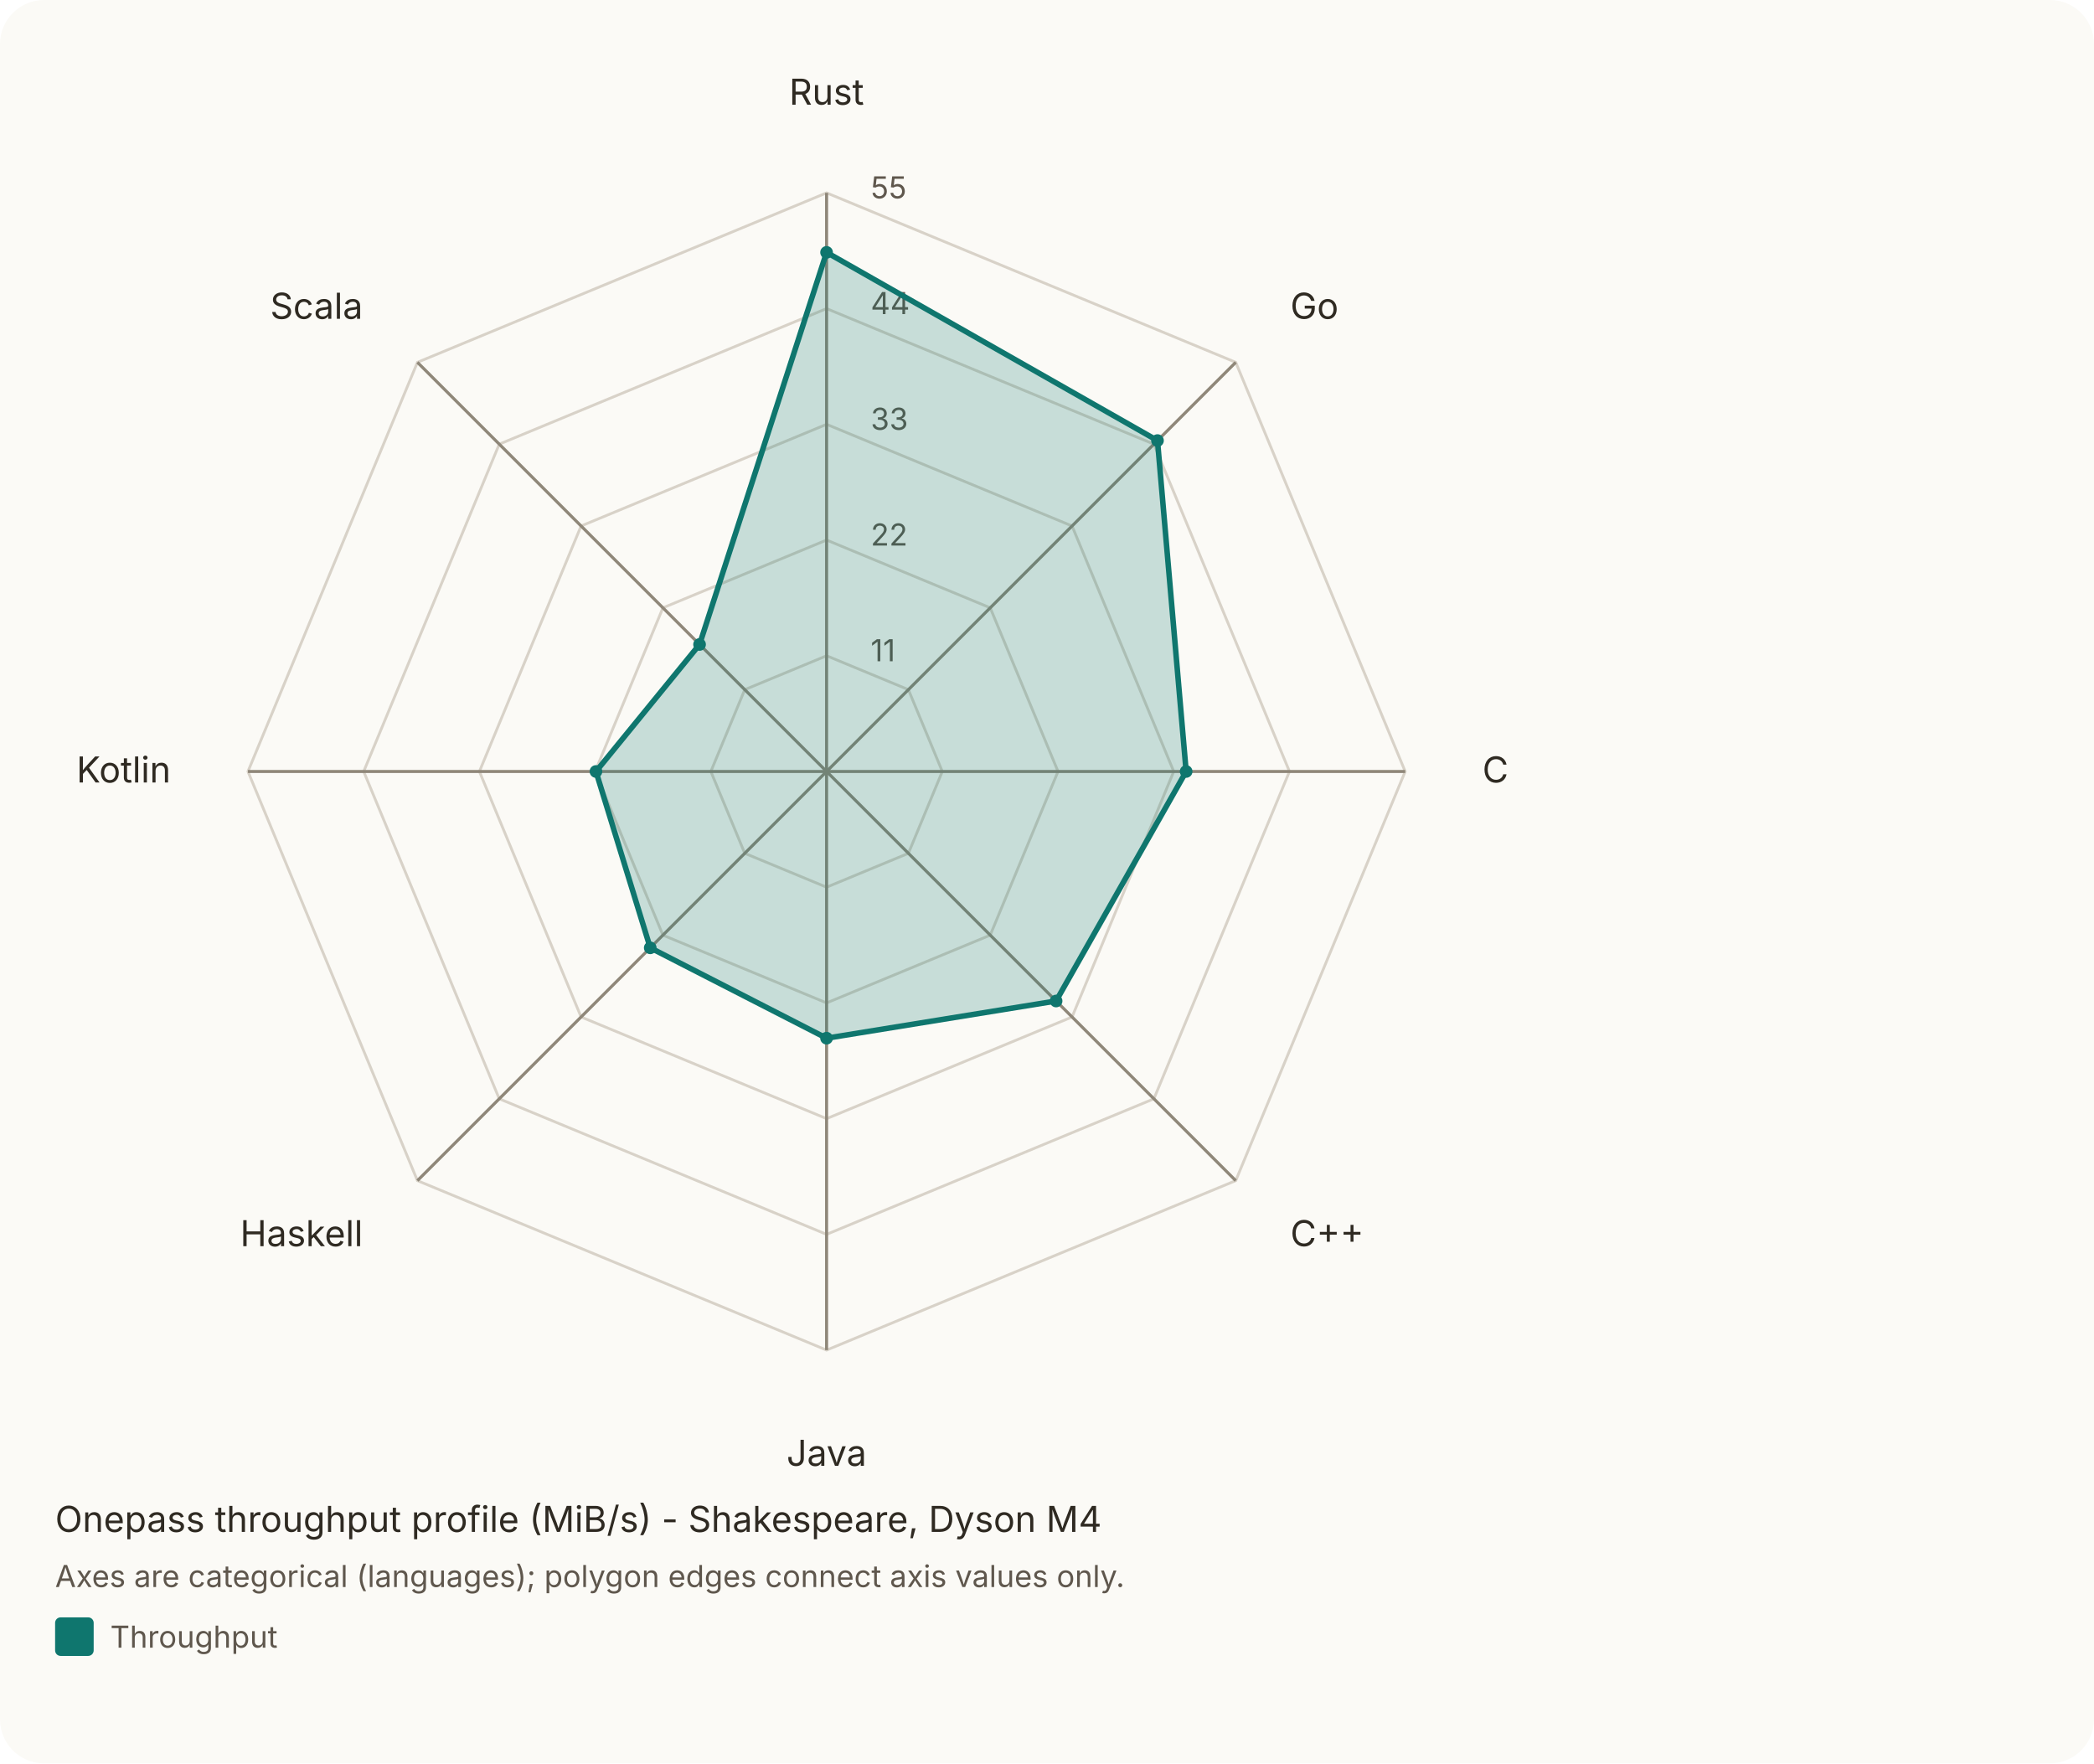
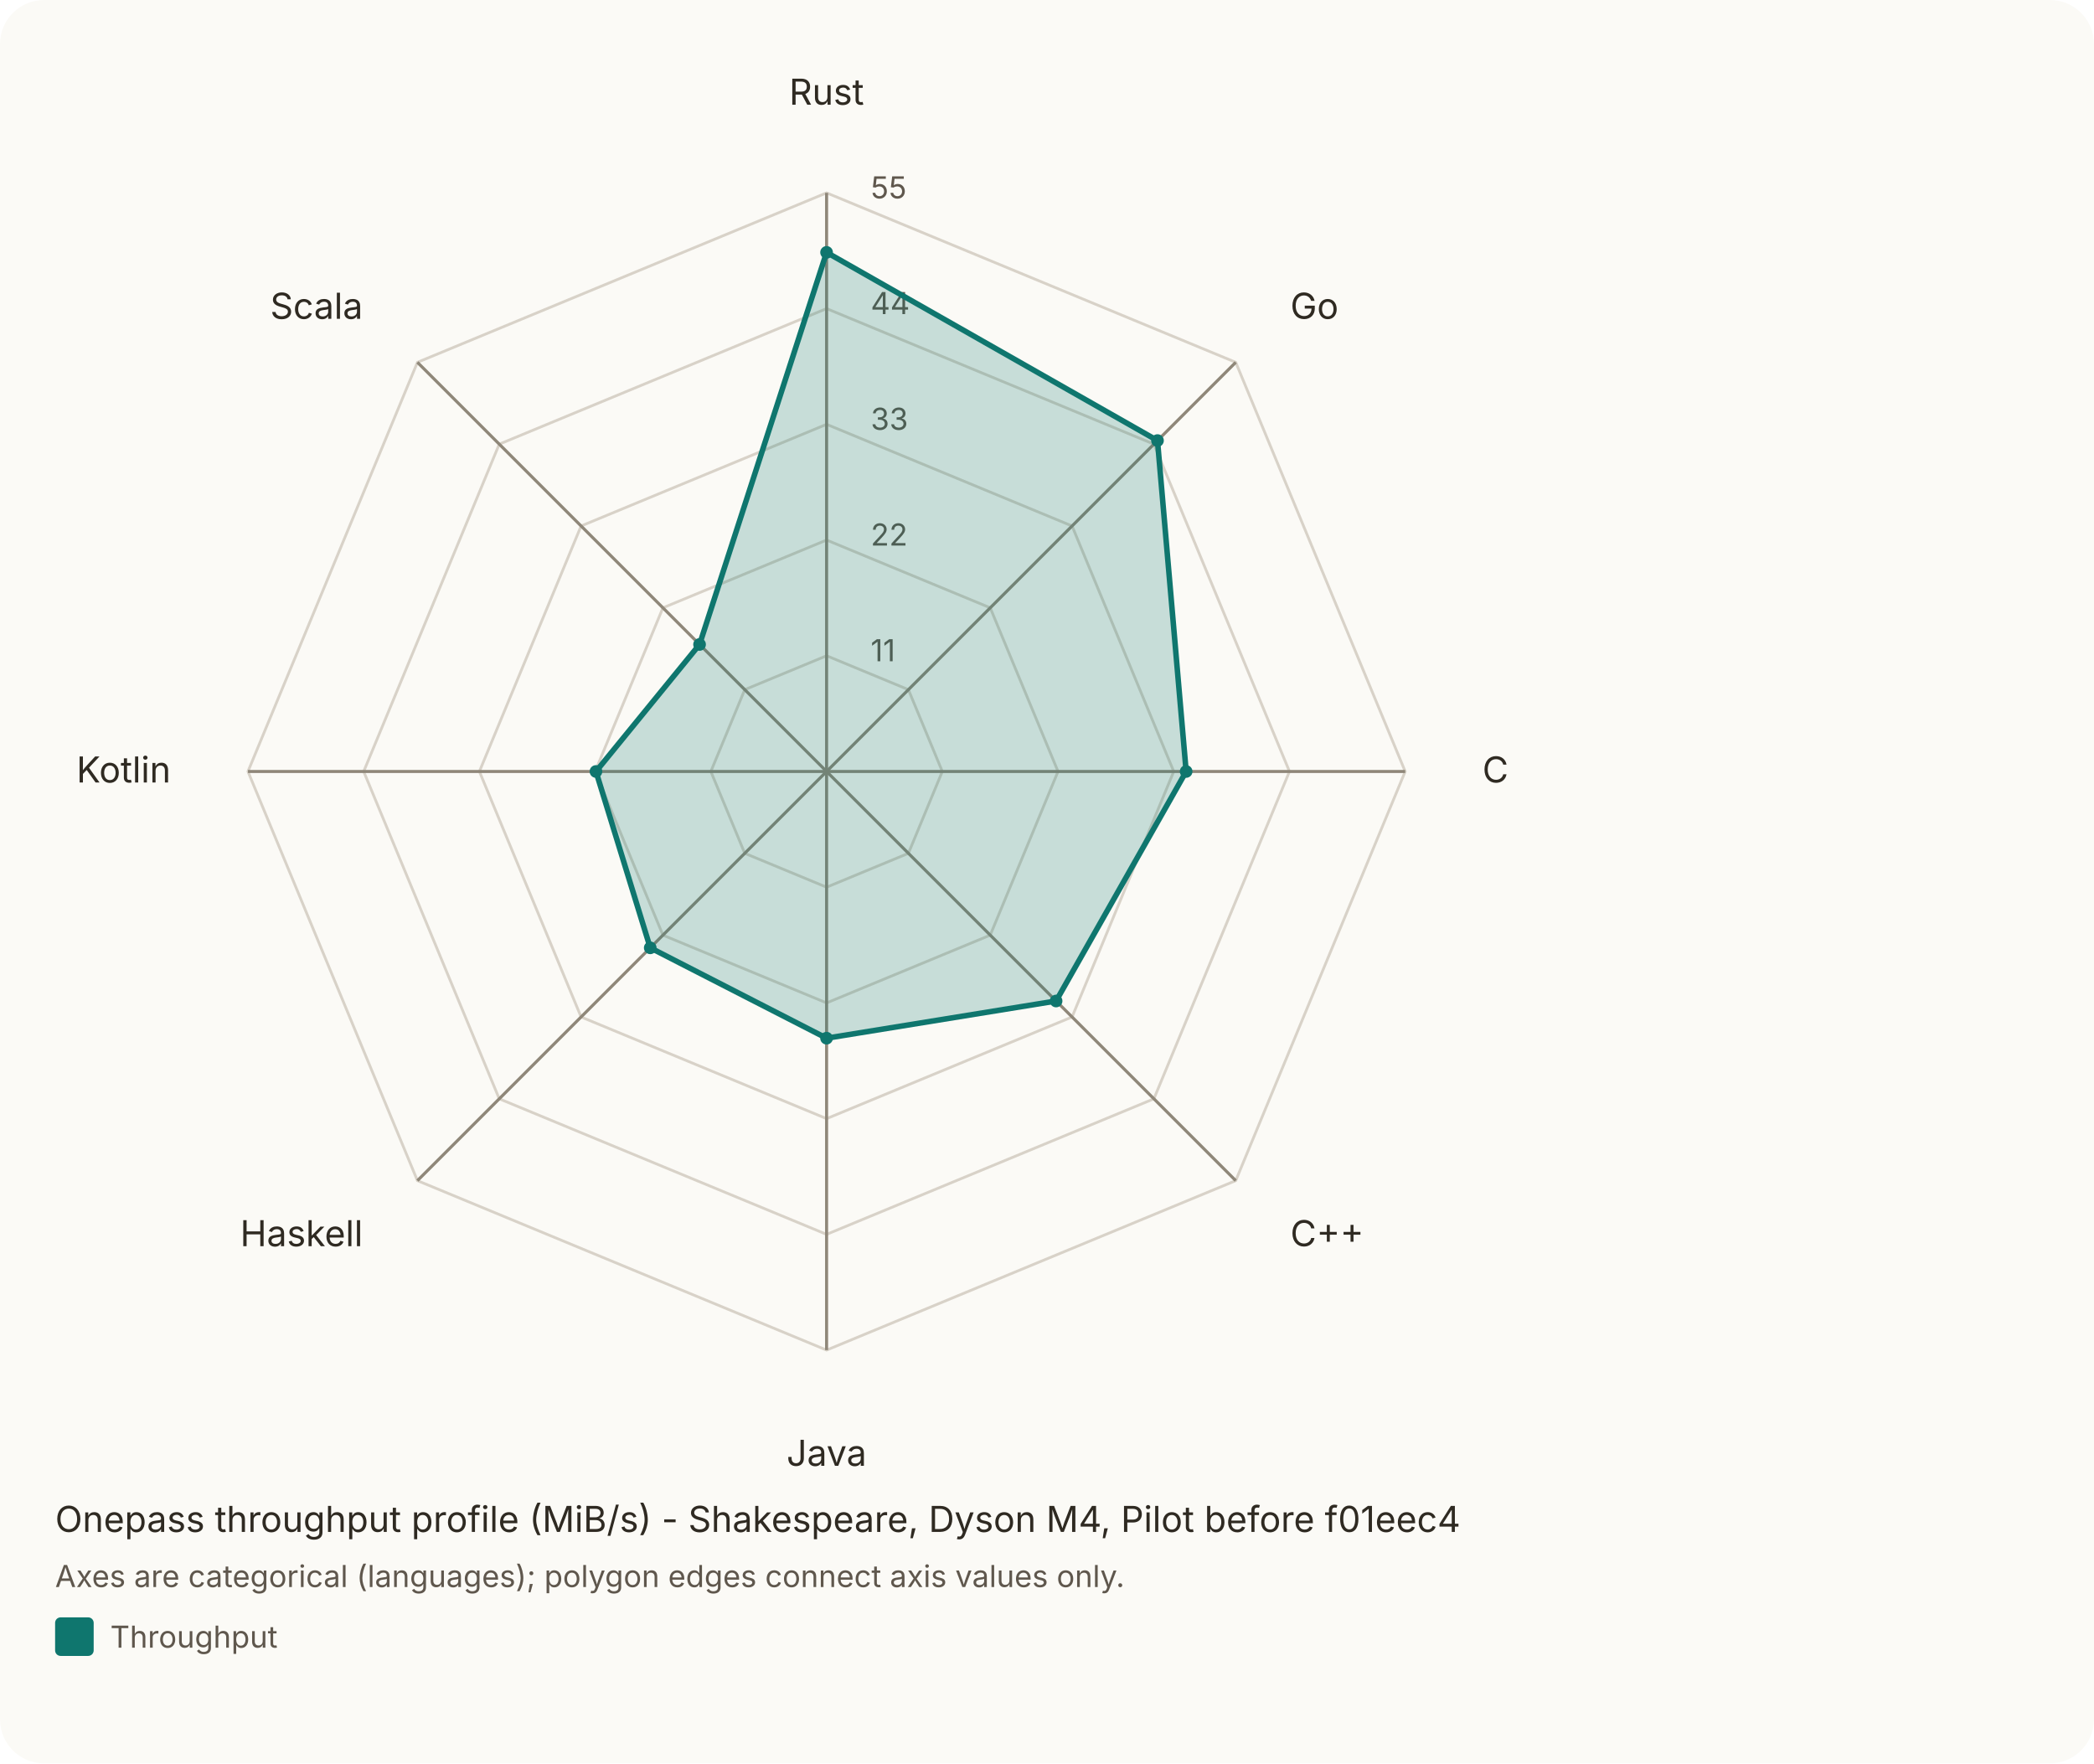
<svg xmlns="http://www.w3.org/2000/svg" viewBox="0 0 760 640" role="img" aria-labelledby="title desc">
  <style>
    .bg { fill: #fbfaf6; }
    .grid { fill: none; stroke: #d8d2c8; stroke-width: 1; }
    .axis { stroke: #8f8779; stroke-width: 1.1; }
    .label { fill: #2f2a22; font: 13px ui-sans-serif, -apple-system, BlinkMacSystemFont, "Segoe UI", sans-serif; }
    .small { fill: #5f574d; font: 11px ui-sans-serif, -apple-system, BlinkMacSystemFont, "Segoe UI", sans-serif; }
  </style>
  <rect class="bg" x="0" y="0" width="760" height="640" rx="16" />
  <polygon class="grid" points="300.0,238.0 329.7,250.3 342.0,280.0 329.7,309.7 300.0,322.0 270.3,309.7 258.0,280.0 270.3,250.3" />
  <polygon class="grid" points="300.0,196.0 359.4,220.6 384.0,280.0 359.4,339.4 300.0,364.0 240.6,339.4 216.0,280.0 240.6,220.6" />
  <polygon class="grid" points="300.0,154.0 389.1,190.9 426.0,280.0 389.1,369.1 300.0,406.0 210.9,369.1 174.0,280.0 210.9,190.9" />
  <polygon class="grid" points="300.0,112.0 418.8,161.2 468.0,280.0 418.8,398.8 300.0,448.0 181.2,398.8 132.0,280.0 181.2,161.2" />
  <polygon class="grid" points="300.0,70.0 448.5,131.5 510.0,280.0 448.5,428.5 300.0,490.0 151.5,428.5 90.0,280.0 151.5,131.5" />
  <line class="axis" x1="300" y1="280" x2="300.0" y2="70.0" />
  <line class="axis" x1="300" y1="280" x2="448.5" y2="131.5" />
  <line class="axis" x1="300" y1="280" x2="510.0" y2="280.0" />
  <line class="axis" x1="300" y1="280" x2="448.5" y2="428.5" />
  <line class="axis" x1="300" y1="280" x2="300.0" y2="490.0" />
  <line class="axis" x1="300" y1="280" x2="151.5" y2="428.5" />
  <line class="axis" x1="300" y1="280" x2="90.0" y2="280.0" />
  <line class="axis" x1="300" y1="280" x2="151.5" y2="131.5" />
  <text class="small" x="316.0" y="240.0">11</text>
  <text class="small" x="316.0" y="198.0">22</text>
  <text class="small" x="316.0" y="156.0">33</text>
  <text class="small" x="316.0" y="114.0">44</text>
  <text class="small" x="316.0" y="72.0">55</text>
  <text class="label" x="300.0" y="38.0" text-anchor="middle">Rust</text>
  <text class="label" x="468.3" y="115.7" text-anchor="start">Go</text>
  <text class="label" x="538.0" y="284.0" text-anchor="start">C</text>
  <text class="label" x="468.3" y="452.3" text-anchor="start">C++</text>
  <text class="label" x="300.0" y="532.0" text-anchor="middle">Java</text>
  <text class="label" x="131.7" y="452.3" text-anchor="end">Haskell</text>
  <text class="label" x="62.0" y="284.0" text-anchor="end">Kotlin</text>
  <text class="label" x="131.7" y="115.7" text-anchor="end">Scala</text>
  <polygon points="300.0,91.6 420.1,159.9 430.5,280.0 383.3,363.3 300.0,376.8 236.0,344.0 216.3,280.0 253.9,233.9" fill="#0f766e" fill-opacity="0.22" stroke="#0f766e" stroke-width="2" />
  <circle cx="300.0" cy="91.6" r="2.3" fill="#0f766e" />
  <circle cx="420.1" cy="159.9" r="2.3" fill="#0f766e" />
  <circle cx="430.5" cy="280.0" r="2.3" fill="#0f766e" />
  <circle cx="383.3" cy="363.3" r="2.3" fill="#0f766e" />
  <circle cx="300.0" cy="376.8" r="2.3" fill="#0f766e" />
  <circle cx="236.0" cy="344.0" r="2.3" fill="#0f766e" />
  <circle cx="216.3" cy="280.0" r="2.3" fill="#0f766e" />
  <circle cx="253.9" cy="233.9" r="2.3" fill="#0f766e" />
-   <text class="label" x="20" y="556">Onepass throughput profile (MiB/s) - Shakespeare, Dyson M4</text>
+   <text class="label" x="20" y="556">Onepass throughput profile (MiB/s) - Shakespeare, Dyson M4, Pilot before f01eec4</text>
  <text class="small" x="20" y="576">Axes are categorical (languages); polygon edges connect axis values only.</text>
  <rect x="20" y="587" width="14" height="14" rx="2" fill="#0f766e" />
  <text class="small" x="40" y="598">Throughput</text>
</svg>
